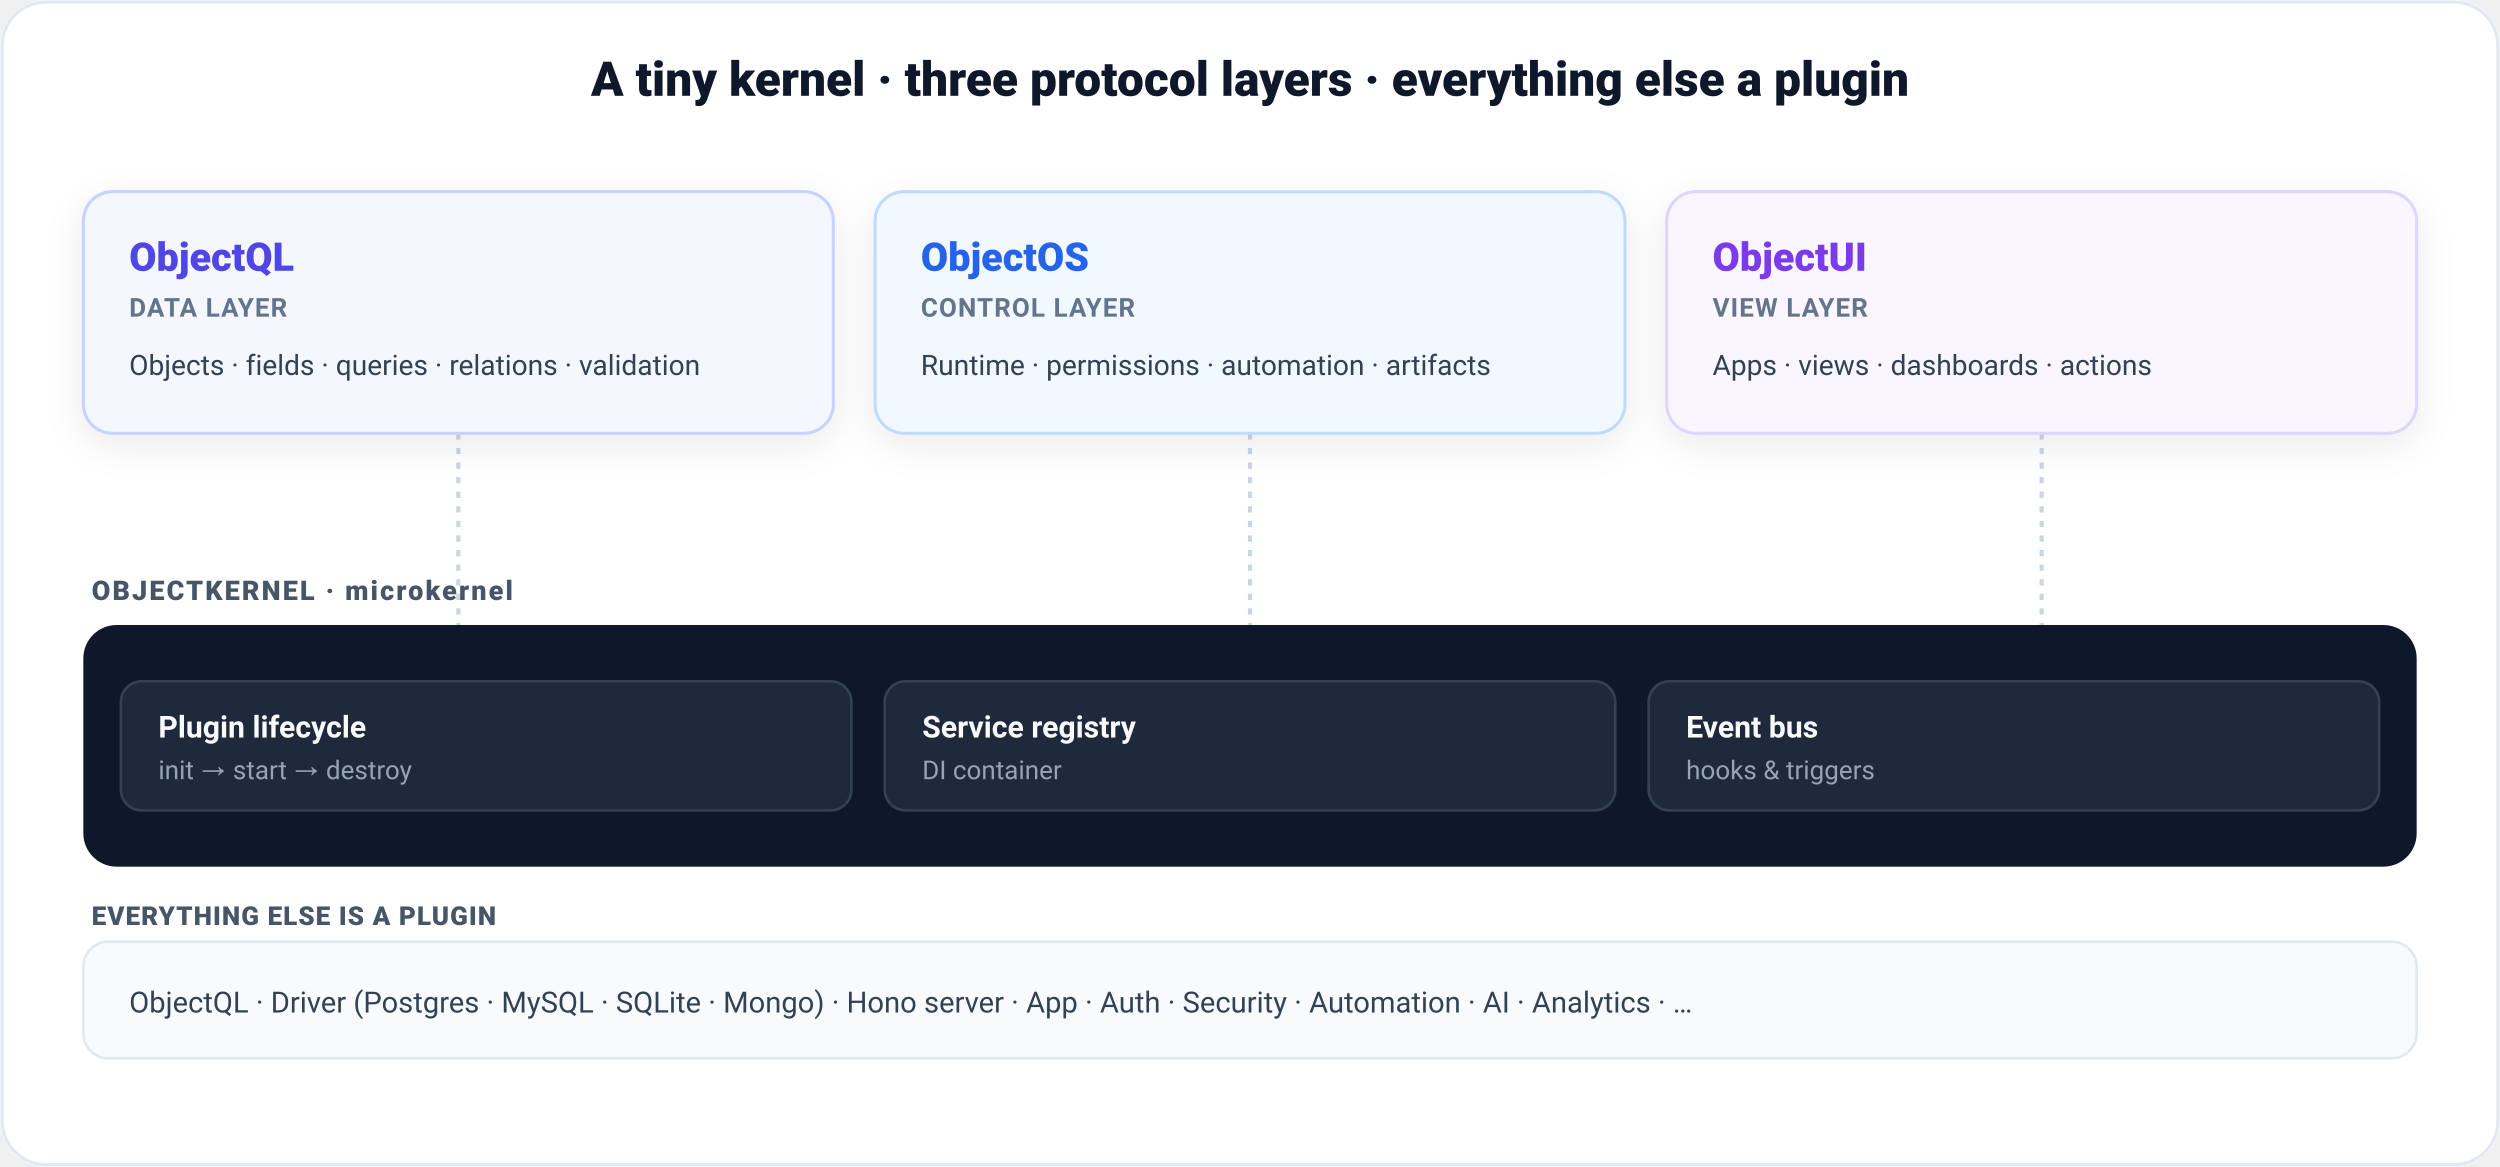
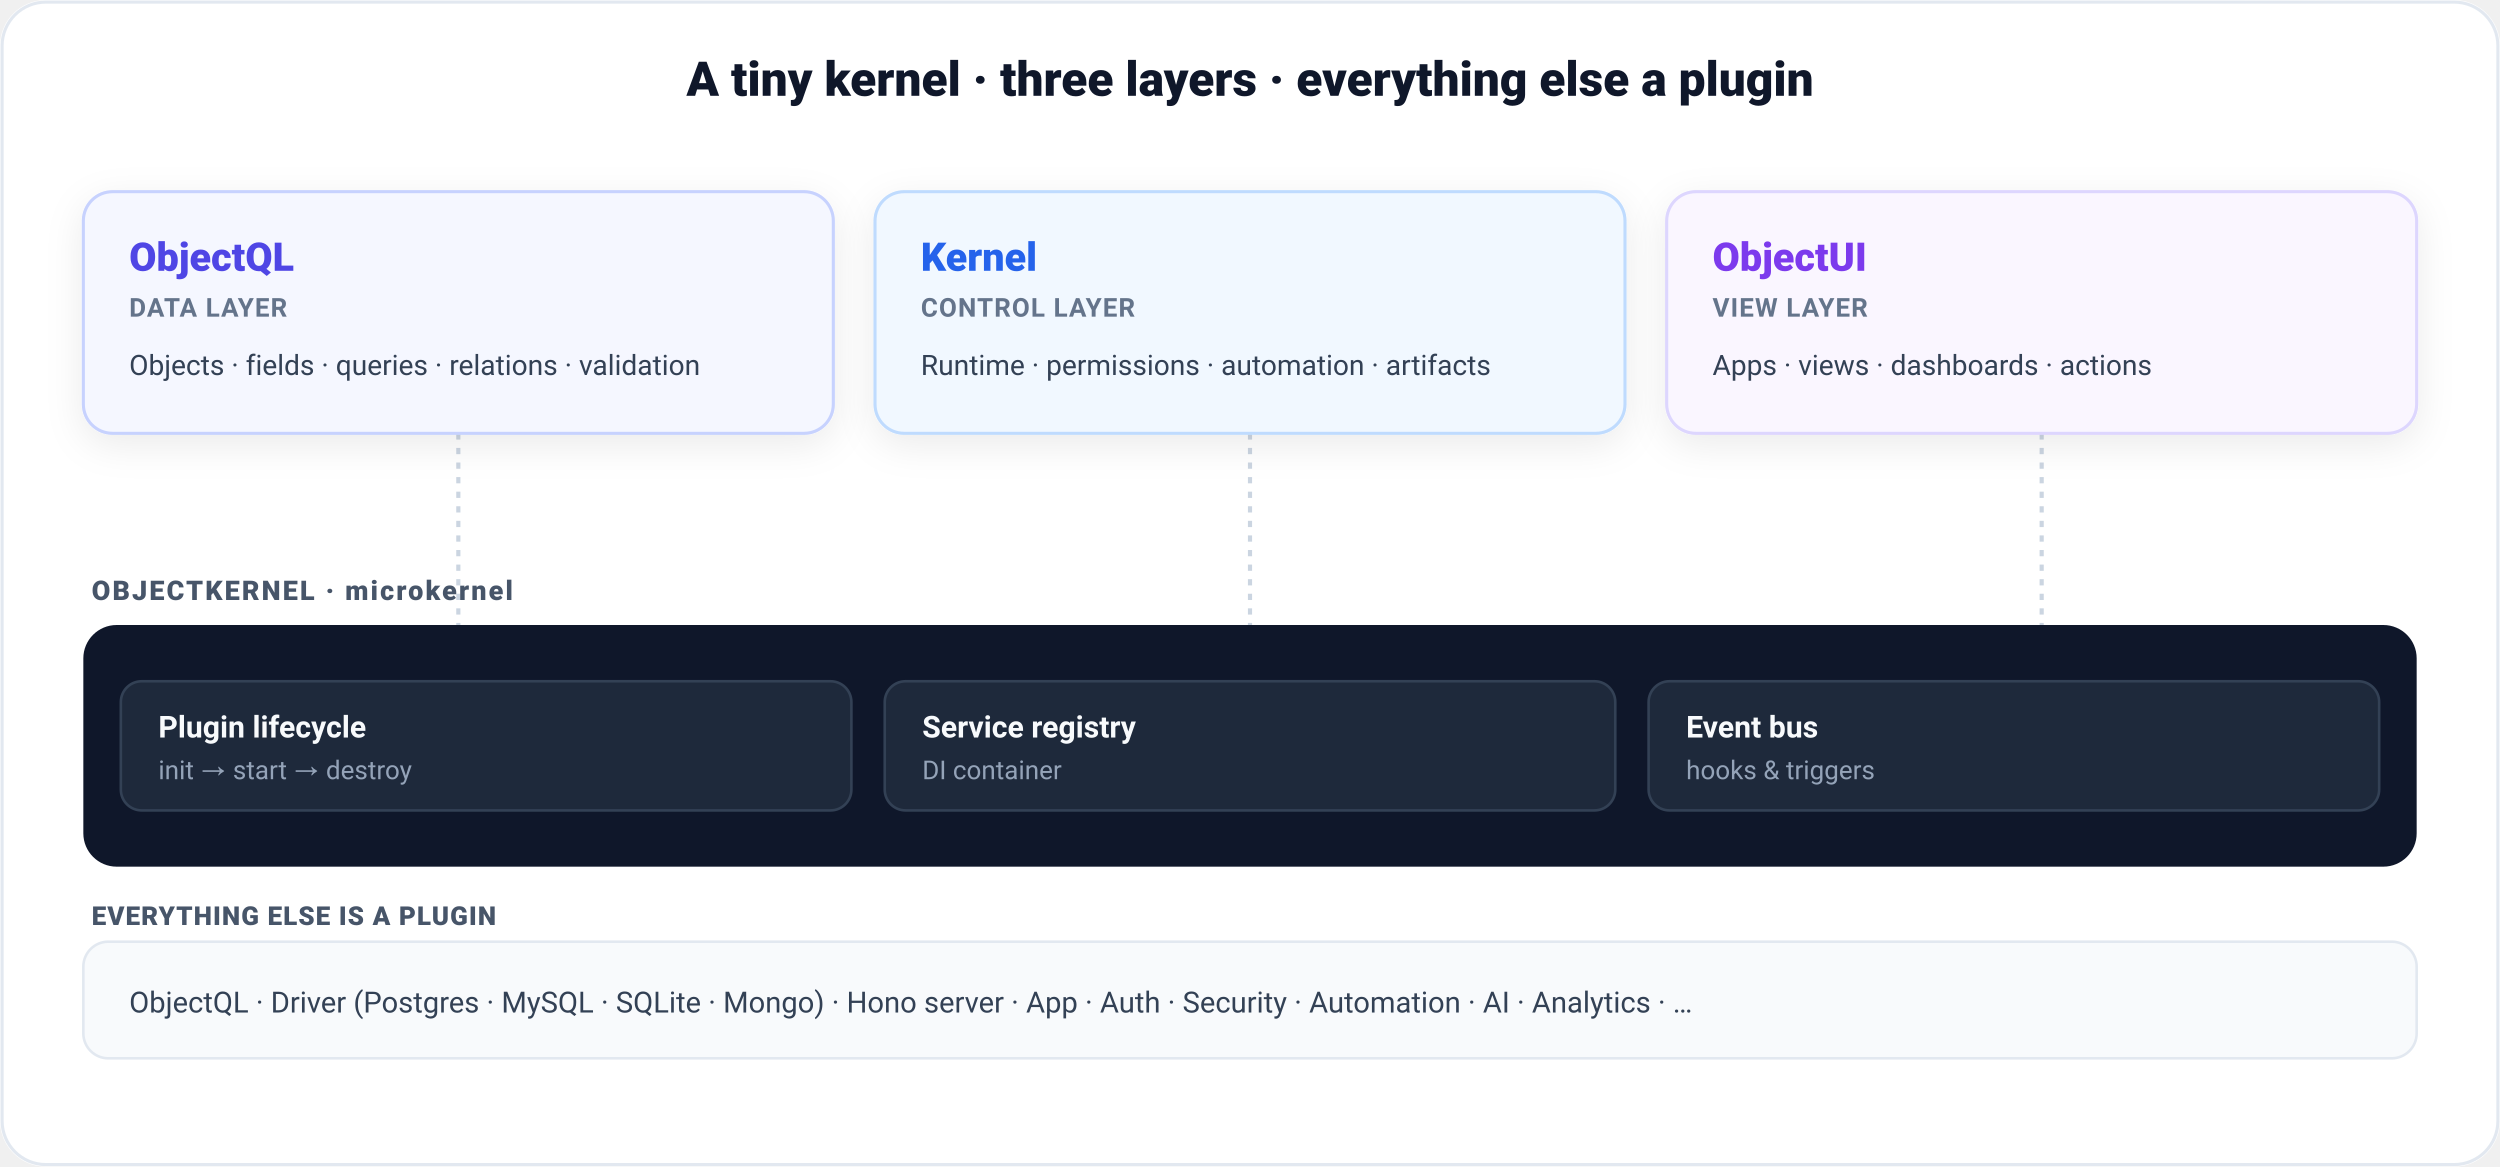
<svg xmlns="http://www.w3.org/2000/svg" viewBox="0 0 1200 560" width="1200" height="560" font-family="sans-serif">
  <defs>
    <filter id="sh" x="-20%" y="-20%" width="140%" height="140%">
      <feDropShadow dx="0" dy="5" stdDeviation="9" flood-color="#0f172a" flood-opacity="0.08" />
    </filter>
  </defs>
  <rect x="0" y="0" width="1200" height="560" rx="22" fill="#ffffff" />
  <rect x="1" y="1" width="1198" height="558" rx="21" fill="none" stroke="#e2e8f0" stroke-width="1.5" />
-   <text x="600" y="46" font-size="23" font-weight="800" fill="#0f172a" text-anchor="middle" font-family="-apple-system,BlinkMacSystemFont,'Segoe UI',Roboto,Helvetica,Arial,sans-serif">A tiny kernel · three protocol layers · everything else a plugin</text>
+   <text x="600" y="46" font-size="23" font-weight="800" fill="#0f172a" text-anchor="middle" font-family="-apple-system,BlinkMacSystemFont,'Segoe UI',Roboto,Helvetica,Arial,sans-serif">A tiny kernel · three layers · everything else a plugin</text>
  <line x1="220" y1="208" x2="220" y2="300" stroke="#cbd5e1" stroke-width="2" stroke-dasharray="3 4" />
  <line x1="600" y1="208" x2="600" y2="300" stroke="#cbd5e1" stroke-width="2" stroke-dasharray="3 4" />
  <line x1="980" y1="208" x2="980" y2="300" stroke="#cbd5e1" stroke-width="2" stroke-dasharray="3 4" />
  <rect x="40" y="92" width="360" height="116" rx="14" fill="#f5f7ff" stroke="#c7d2fe" stroke-width="1.5" filter="url(#sh)" />
  <text x="62" y="130" font-size="19" font-weight="800" fill="#4f46e5" font-family="-apple-system,BlinkMacSystemFont,'Segoe UI',Roboto,Helvetica,Arial,sans-serif">ObjectQL</text>
  <text x="62" y="152" font-size="12.5" font-weight="700" fill="#64748b" letter-spacing="0.5" font-family="-apple-system,BlinkMacSystemFont,'Segoe UI',Roboto,Helvetica,Arial,sans-serif">DATA LAYER</text>
  <text x="62" y="180" font-size="13.5" fill="#334155" font-family="-apple-system,BlinkMacSystemFont,'Segoe UI',Roboto,Helvetica,Arial,sans-serif">Objects · fields · queries · relations · validation</text>
  <rect x="420" y="92" width="360" height="116" rx="14" fill="#f1f8ff" stroke="#bfdbfe" stroke-width="1.5" filter="url(#sh)" />
-   <text x="442" y="130" font-size="19" font-weight="800" fill="#2563eb" font-family="-apple-system,BlinkMacSystemFont,'Segoe UI',Roboto,Helvetica,Arial,sans-serif">ObjectOS</text>
+   <text x="442" y="130" font-size="19" font-weight="800" fill="#2563eb" font-family="-apple-system,BlinkMacSystemFont,'Segoe UI',Roboto,Helvetica,Arial,sans-serif">Kernel</text>
  <text x="442" y="152" font-size="12.5" font-weight="700" fill="#64748b" letter-spacing="0.5" font-family="-apple-system,BlinkMacSystemFont,'Segoe UI',Roboto,Helvetica,Arial,sans-serif">CONTROL LAYER</text>
  <text x="442" y="180" font-size="13.5" fill="#334155" font-family="-apple-system,BlinkMacSystemFont,'Segoe UI',Roboto,Helvetica,Arial,sans-serif">Runtime · permissions · automation · artifacts</text>
  <rect x="800" y="92" width="360" height="116" rx="14" fill="#faf6ff" stroke="#ddd6fe" stroke-width="1.5" filter="url(#sh)" />
  <text x="822" y="130" font-size="19" font-weight="800" fill="#7c3aed" font-family="-apple-system,BlinkMacSystemFont,'Segoe UI',Roboto,Helvetica,Arial,sans-serif">ObjectUI</text>
  <text x="822" y="152" font-size="12.5" font-weight="700" fill="#64748b" letter-spacing="0.5" font-family="-apple-system,BlinkMacSystemFont,'Segoe UI',Roboto,Helvetica,Arial,sans-serif">VIEW LAYER</text>
  <text x="822" y="180" font-size="13.5" fill="#334155" font-family="-apple-system,BlinkMacSystemFont,'Segoe UI',Roboto,Helvetica,Arial,sans-serif">Apps · views · dashboards · actions</text>
  <rect x="40" y="300" width="1120" height="116" rx="16" fill="#0f172a" />
  <text x="44" y="288" font-size="13" font-weight="800" fill="#475569" letter-spacing="1" font-family="-apple-system,BlinkMacSystemFont,'Segoe UI',Roboto,Helvetica,Arial,sans-serif">OBJECTKERNEL · microkernel</text>
  <rect x="58" y="327" width="350.667" height="62" rx="10" fill="#1e293b" stroke="#334155" stroke-width="1.25" />
  <text x="76" y="354" font-size="14.5" font-weight="700" fill="#f8fafc" font-family="-apple-system,BlinkMacSystemFont,'Segoe UI',Roboto,Helvetica,Arial,sans-serif">Plugin lifecycle</text>
  <text x="76" y="374" font-size="12.5" fill="#94a3b8" font-family="-apple-system,BlinkMacSystemFont,'Segoe UI',Roboto,Helvetica,Arial,sans-serif">init → start → destroy</text>
  <rect x="424.667" y="327" width="350.667" height="62" rx="10" fill="#1e293b" stroke="#334155" stroke-width="1.25" />
  <text x="442.667" y="354" font-size="14.5" font-weight="700" fill="#f8fafc" font-family="-apple-system,BlinkMacSystemFont,'Segoe UI',Roboto,Helvetica,Arial,sans-serif">Service registry</text>
  <text x="442.667" y="374" font-size="12.5" fill="#94a3b8" font-family="-apple-system,BlinkMacSystemFont,'Segoe UI',Roboto,Helvetica,Arial,sans-serif">DI container</text>
  <rect x="791.333" y="327" width="350.667" height="62" rx="10" fill="#1e293b" stroke="#334155" stroke-width="1.25" />
  <text x="809.333" y="354" font-size="14.5" font-weight="700" fill="#f8fafc" font-family="-apple-system,BlinkMacSystemFont,'Segoe UI',Roboto,Helvetica,Arial,sans-serif">Event bus</text>
  <text x="809.333" y="374" font-size="12.5" fill="#94a3b8" font-family="-apple-system,BlinkMacSystemFont,'Segoe UI',Roboto,Helvetica,Arial,sans-serif">hooks &amp; triggers</text>
  <text x="44" y="444" font-size="12.5" font-weight="800" fill="#475569" letter-spacing="0.5" font-family="-apple-system,BlinkMacSystemFont,'Segoe UI',Roboto,Helvetica,Arial,sans-serif">EVERYTHING ELSE IS A PLUGIN</text>
  <rect x="40" y="452" width="1120" height="56" rx="12" fill="#f8fafc" stroke="#e2e8f0" stroke-width="1.25" />
  <text x="62" y="486" font-size="14" fill="#334155" font-family="-apple-system,BlinkMacSystemFont,'Segoe UI',Roboto,Helvetica,Arial,sans-serif">ObjectQL · Driver (Postgres · MySQL · SQLite · Mongo) · Hono server · App · Auth · Security · Automation · AI · Analytics · …</text>
</svg>
